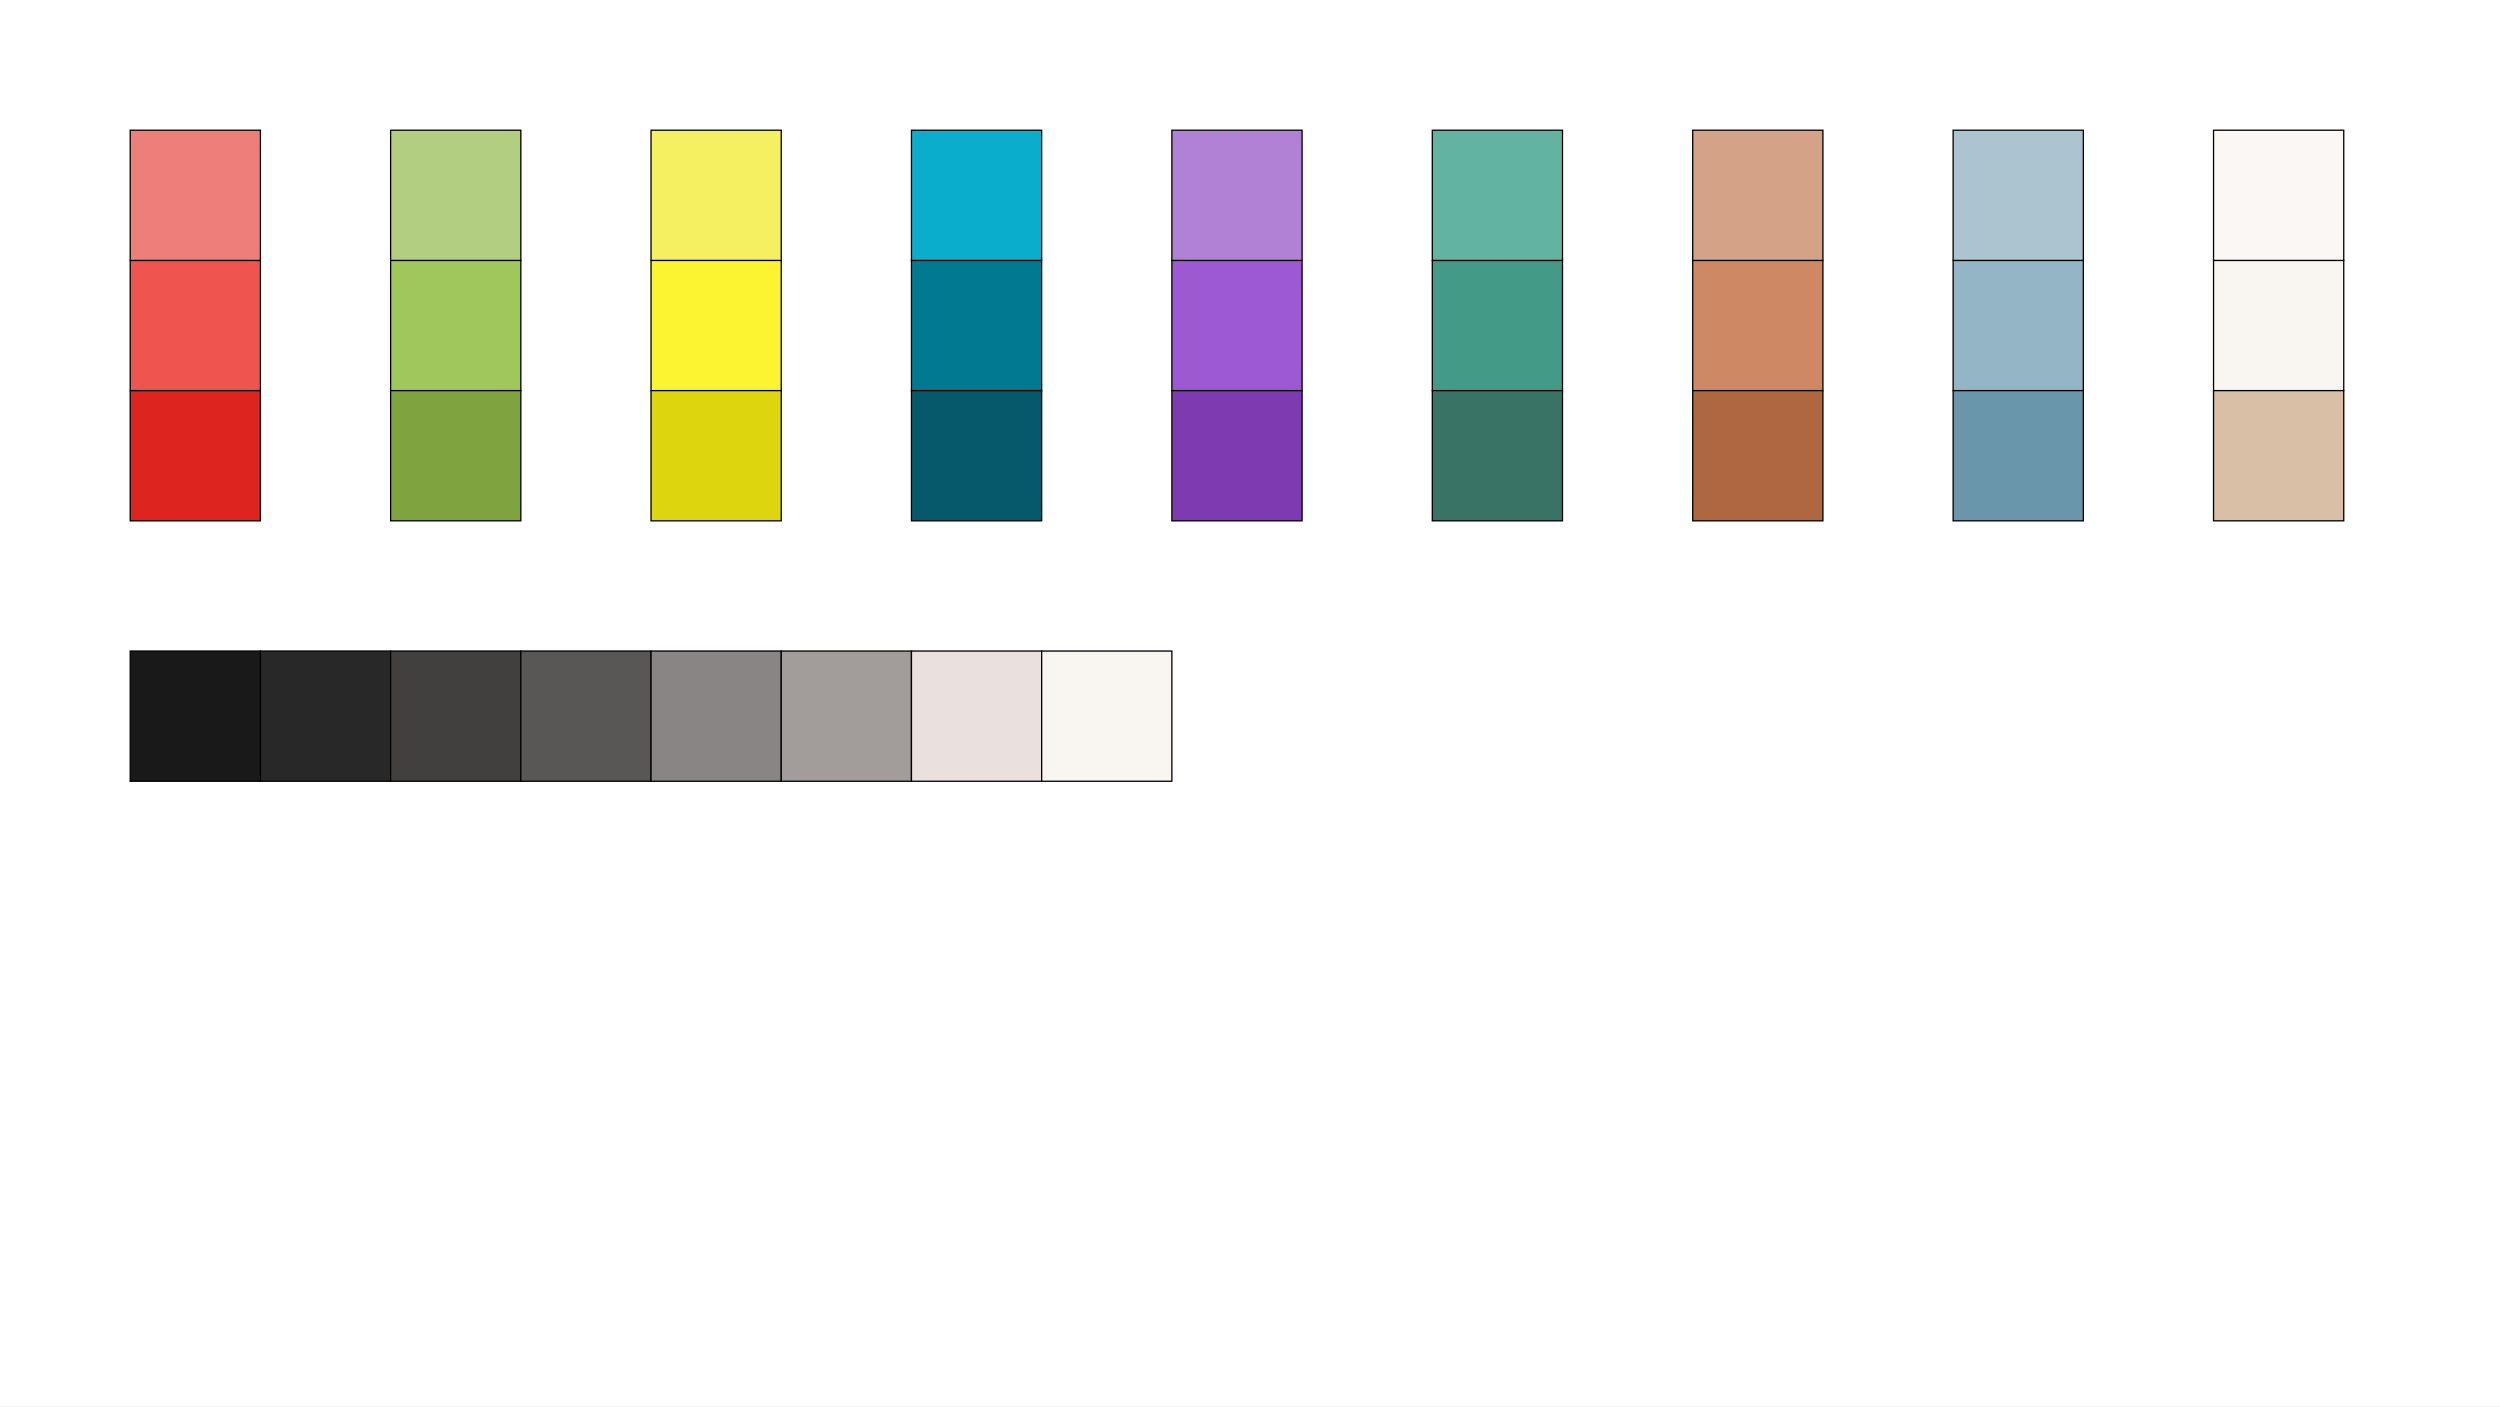
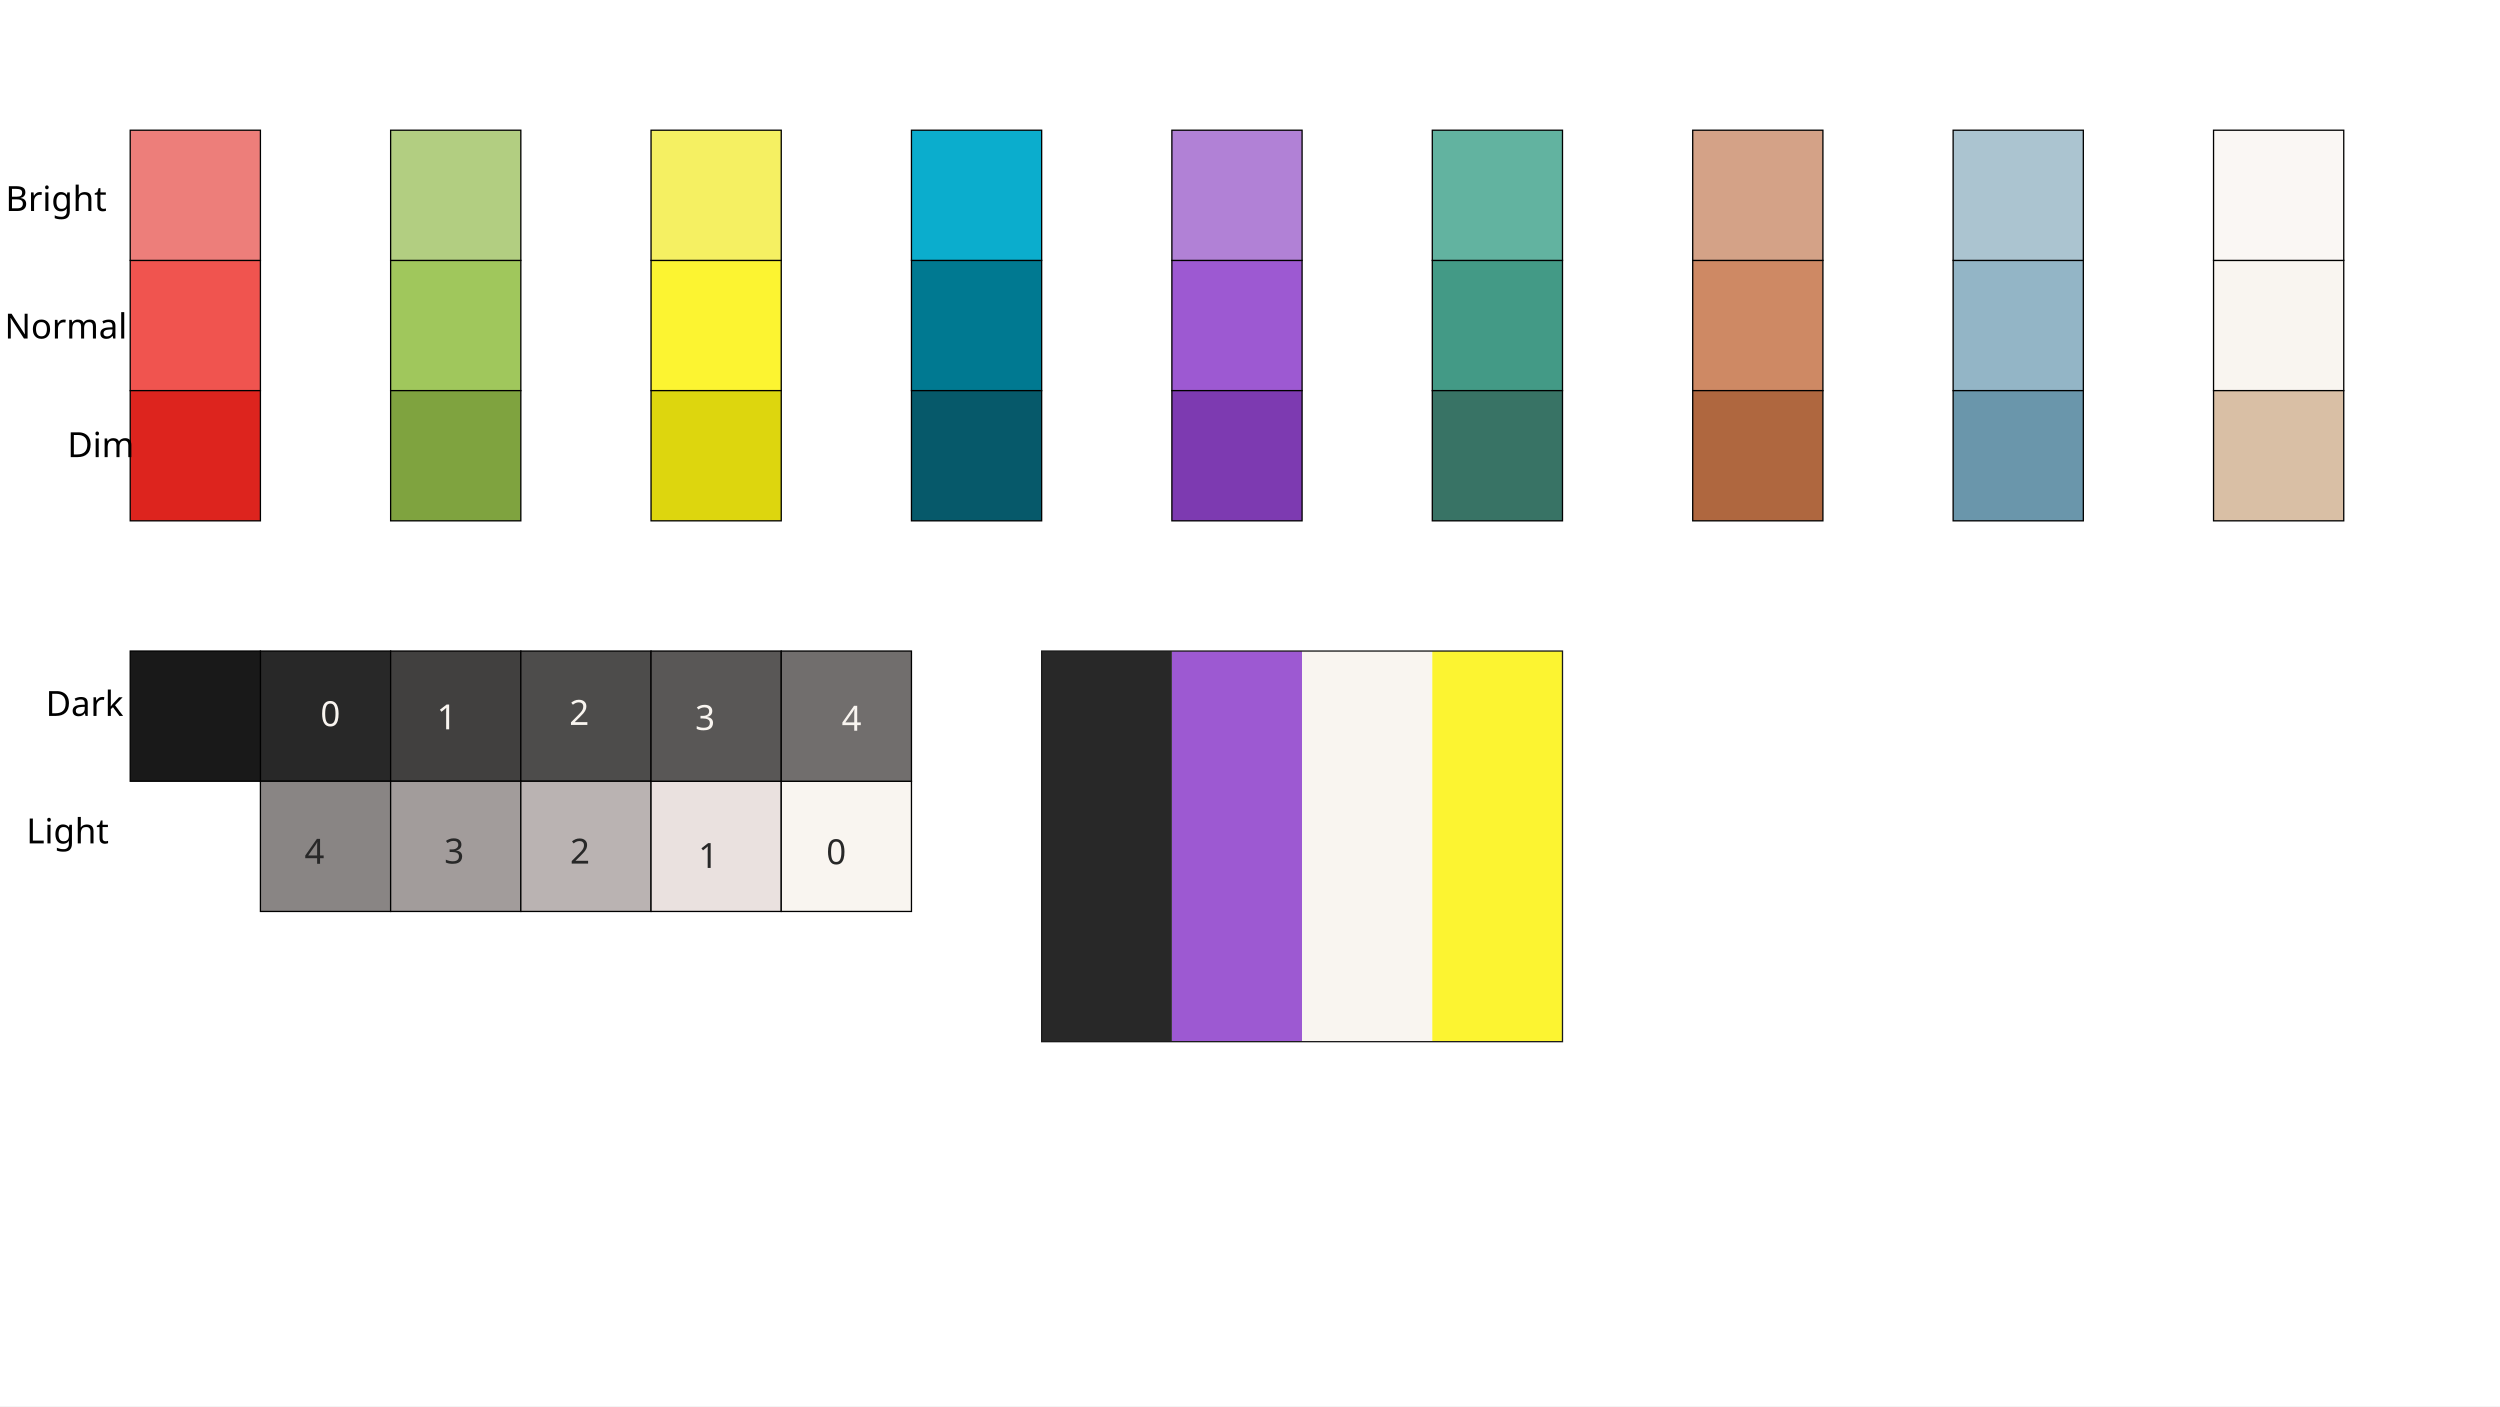
<svg xmlns="http://www.w3.org/2000/svg" width="1920" height="1080" viewBox="0 0 508 285.75" version="1.1" id="svg5">
-   <defs id="defs2" />
+   <defs id="defs2">
+     <rect x="0" y="200" width="100" height="100" id="rect31472" />
+     <rect x="0" y="200" width="100" height="100" id="rect27154" />
+     <rect x="0" y="200" width="0" height="100" id="rect25828" />
+     <rect x="0" y="200" width="100" height="100" id="rect18144" />
+     <rect x="0" y="200" width="100" height="100" id="rect6882" />
+     <rect x="0" y="200" width="100" height="100" id="rect31472-2" />
+     <rect x="0" y="200" width="100" height="100" id="rect31472-7" />
+     <rect x="0" y="200" width="100" height="100" id="rect31472-2-5" />
+     <rect x="0" y="200" width="100" height="100" id="rect31472-2-5-9" />
+     <rect x="0" y="200" width="100" height="100" id="rect31472-2-5-9-3" />
+     <rect x="0" y="200" width="100" height="100" id="rect31472-2-5-9-8" />
+     <rect x="0" y="200" width="100" height="100" id="rect31472-2-5-9-1" />
+     <rect x="0" y="200" width="100" height="100" id="rect31472-2-5-9-6" />
+     <rect x="0" y="200" width="100" height="100" id="rect31472-2-5-9-6-3" />
+     <rect x="0" y="200" width="100" height="100" id="rect31472-2-5-9-6-3-3" />
+     <rect x="0" y="200" width="100" height="100" id="rect31472-2-5-9-6-3-6" />
+     <rect x="0" y="200" width="100" height="100" id="rect31472-2-5-9-6-3-4" />
+     <rect x="0" y="200" width="100" height="100" id="rect31472-2-5-9-6-3-8" />
+   </defs>
  <g id="layer2">
    <rect style="fill:#ffffff;fill-opacity:1;stroke-width:0.293" id="rect2511" width="508" height="285.75" x="0" y="0" />
  </g>
  <g id="layer1">
    <rect style="fill:#f0544f;stroke-width:0.265;stroke:#000000;stroke-opacity:1" id="rect958" width="26.458" height="26.458" x="26.458" y="52.917" />
    <rect style="fill:#dd241e;stroke-width:0.265;stroke:#000000;stroke-opacity:1" id="rect960" width="26.458" height="26.458" x="26.458" y="79.375" />
    <rect style="fill:#a0c75c;stroke-width:0.265;stroke:#000000;stroke-opacity:1" id="rect1064" width="26.458" height="26.458" x="79.375" y="52.917" />
    <rect style="fill:#7fa33f;stroke-width:0.265;stroke:#000000;stroke-opacity:1" id="rect1069" width="26.458" height="26.458" x="79.375" y="79.375" />
-     <rect style="fill:#fcf431;stroke-width:0.265;stroke:#000000;stroke-opacity:1" id="rect1071" width="26.458" height="26.458" x="132.292" y="52.917" />
+     <rect style="fill:#fcf431;stroke:#000000;stroke-width:0.265;stroke-opacity:1" id="rect1071" width="26.458" height="26.458" x="132.292" y="52.917" />
    <rect style="fill:#ddd60e;stroke-width:0.265;stroke:#000000;stroke-opacity:1" id="rect1073" width="26.458" height="26.458" x="132.292" y="79.375" />
    <rect style="fill:#007991;stroke-width:0.265;stroke:#000000;stroke-opacity:1" id="rect1341" width="26.458" height="26.458" x="185.208" y="52.917" />
    <rect style="fill:#06596a;stroke-width:0.265;stroke:#000000;stroke-opacity:1" id="rect1343" width="26.458" height="26.458" x="185.208" y="79.375" />
    <rect style="fill:#9d59d2;stroke-width:0.265;stroke:#000000;stroke-opacity:1" id="rect1447" width="26.458" height="26.458" x="238.125" y="52.917" />
    <rect style="fill:#7d3ab1;stroke-width:0.265;stroke:#000000;stroke-opacity:1" id="rect1449" width="26.458" height="26.458" x="238.125" y="79.375" />
    <rect style="fill:#439a86;stroke-width:0.265;stroke:#000000;stroke-opacity:1" id="rect1451" width="26.458" height="26.458" x="291.042" y="52.917" />
    <rect style="fill:#387365;stroke-width:0.265;stroke:#000000;stroke-opacity:1" id="rect1453" width="26.458" height="26.458" x="291.042" y="79.375" />
    <rect style="fill:#ce8964;stroke-width:0.265;stroke:#000000;stroke-opacity:1" id="rect1455" width="26.458" height="26.458" x="343.958" y="52.917" />
    <rect style="fill:#af673f;stroke-width:0.265;stroke:#000000;stroke-opacity:1" id="rect1457" width="26.458" height="26.458" x="343.958" y="79.375" />
    <rect style="fill:#93b5c6;stroke-width:0.265;stroke:#000000;stroke-opacity:1" id="rect1459" width="26.458" height="26.458" x="396.875" y="52.917" />
    <rect style="fill:#6a96ab;stroke-width:0.265;stroke:#000000;stroke-opacity:1" id="rect1461" width="26.458" height="26.458" x="396.875" y="79.375" />
    <rect style="fill:#f9f5f0;stroke-width:0.265;stroke:#000000;stroke-opacity:1" id="rect1709" width="26.458" height="26.458" x="449.792" y="52.917" />
-     <rect style="fill:#d9bfa5;stroke-width:0.265;stroke:#000000;stroke-opacity:1" id="rect1711" width="26.458" height="26.458" x="449.792" y="79.375" />
+     <rect style="fill:#d9bfa5;stroke:#000000;stroke-width:0.265;stroke-opacity:1" id="rect1711" width="26.458" height="26.458" x="449.792" y="79.375" />
    <rect style="fill:#ed7e7a;stroke-width:0.265;stroke:#000000;stroke-opacity:1" id="rect2031" width="26.458" height="26.458" x="26.458" y="26.458" />
    <rect style="fill:#b2ce81;stroke-width:0.265;stroke:#000000;stroke-opacity:1" id="rect2033" width="26.458" height="26.458" x="79.375" y="26.458" />
    <rect style="fill:#f5f062;stroke-width:0.265;stroke:#000000;stroke-opacity:1" id="rect2035" width="26.458" height="26.458" x="132.292" y="26.458" />
    <rect style="fill:#0badcd;stroke-width:0.265;stroke:#000000;stroke-opacity:1" id="rect2037" width="26.458" height="26.458" x="185.208" y="26.458" />
    <rect style="fill:#b181d6;stroke-width:0.265;stroke:#000000;stroke-opacity:1" id="rect2039" width="26.458" height="26.458" x="238.125" y="26.458" />
    <rect style="fill:#62b3a0;stroke-width:0.265;stroke:#000000;stroke-opacity:1" id="rect2041" width="26.458" height="26.458" x="291.042" y="26.458" />
    <rect style="fill:#d4a287;stroke-width:0.265;stroke:#000000;stroke-opacity:1" id="rect2043" width="26.458" height="26.458" x="343.958" y="26.458" />
    <rect style="fill:#abc4d0;stroke-width:0.265;stroke:#000000;stroke-opacity:1" id="rect2045" width="26.458" height="26.458" x="396.875" y="26.458" />
    <rect style="fill:#faf7f4;stroke-width:0.265;stroke:#000000;stroke-opacity:1" id="rect2047" width="26.458" height="26.458" x="449.792" y="26.458" />
    <rect style="fill:#282828;stroke:#000000;stroke-width:0.265;stroke-opacity:1" id="rect2313" width="26.458" height="26.458" x="52.917" y="132.292" />
    <rect style="fill:#191919;stroke:#000000;stroke-width:0.265;stroke-opacity:1" id="rect2313-3" width="26.458" height="26.458" x="26.458" y="132.292" />
    <rect style="fill:#41403f;stroke:#000000;stroke-width:0.265;stroke-opacity:1" id="rect2315" width="26.458" height="26.458" x="79.375" y="132.292" />
-     <rect style="fill:#595756;stroke:#000000;stroke-width:0.265;stroke-opacity:1" id="rect2317" width="26.458" height="26.458" x="105.833" y="132.292" />
-     <rect style="fill:#898584;stroke:#000000;stroke-width:0.265;stroke-opacity:1" id="rect2317-3" width="26.458" height="26.458" x="132.292" y="132.292" />
-     <rect style="fill:#a29c9b;stroke:#000000;stroke-width:0.265;stroke-opacity:1" id="rect2317-6" width="26.458" height="26.458" x="158.75" y="132.292" />
-     <rect style="fill:#eae1df;stroke:#000000;stroke-width:0.265;stroke-opacity:1" id="rect2317-7" width="26.458" height="26.458" x="185.208" y="132.292" />
-     <rect style="fill:#f9f5f0;stroke:#000000;stroke-width:0.265;stroke-opacity:1" id="rect2317-5" width="26.458" height="26.458" x="211.667" y="132.292" />
+     <rect style="fill:#4d4c4b;stroke:#000000;stroke-width:0.265;stroke-opacity:1" id="rect2317" width="26.458" height="26.458" x="105.833" y="132.292" />
+     <rect style="fill:#898584;stroke:#000000;stroke-width:0.265;stroke-opacity:1" id="rect2317-3" width="26.458" height="26.458" x="52.917" y="158.75" />
+     <rect style="fill:#a29c9b;stroke:#000000;stroke-width:0.265;stroke-opacity:1" id="rect2317-6" width="26.458" height="26.458" x="79.375" y="158.75" />
+     <rect style="fill:#bab3b2;stroke:#000000;stroke-width:0.265;stroke-opacity:1" id="rect2317-7" width="26.458" height="26.458" x="105.833" y="158.75" />
+     <rect style="fill:#eae1df;stroke:#000000;stroke-width:0.265;stroke-opacity:1" id="rect2317-5" width="26.458" height="26.458" x="132.292" y="158.75" />
+     <rect style="fill:#f9f5f0;stroke:#000000;stroke-width:0.265;stroke-opacity:1" id="rect2317-5-3" width="26.458" height="26.458" x="158.75" y="158.75" />
+     <rect style="fill:#595756;fill-opacity:1;stroke:#000000;stroke-width:0.265;stroke-opacity:1" id="rect2317-67" width="26.458" height="26.458" x="132.292" y="132.292" />
+     <rect style="fill:#716e6d;fill-opacity:1;stroke:#000000;stroke-width:0.265;stroke-opacity:1" id="rect2317-53" width="26.458" height="26.458" x="158.75" y="132.292" />
+     <text xml:space="preserve" transform="matrix(0.2645833,0,0,0.2645833,-0.1324763,9.319554)" id="text31470" style="font-size:26.667px;line-height:1.25;font-family:'JetBrainsMonoMedium NF';-inkscape-font-specification:'JetBrainsMonoMedium NF, Normal';text-align:end;white-space:pre;shape-inside:url(#rect31472)" x="92.693" y="0">
+       <tspan x="4" y="224.754" id="tspan90474">Normal</tspan>
+     </text>
+     <text xml:space="preserve" transform="matrix(0.2645833,0,0,0.2645833,-0.06897556,33.41878)" id="text31470-1" style="font-size:26.667px;line-height:1.25;font-family:'JetBrainsMonoMedium NF';-inkscape-font-specification:'JetBrainsMonoMedium NF, Normal';text-align:end;white-space:pre;shape-inside:url(#rect31472-2)" x="92.693" y="0">
+       <tspan x="52" y="224.754" id="tspan90476">Dim</tspan>
+     </text>
+     <text xml:space="preserve" transform="matrix(0.2645833,0,0,0.2645833,-0.238309,86.00646)" id="text31470-1-7" style="font-size:26.667px;line-height:1.25;font-family:'JetBrainsMonoMedium NF';-inkscape-font-specification:'JetBrainsMonoMedium NF, Normal';text-align:end;white-space:pre;shape-inside:url(#rect31472-2-5)" x="92.693" y="0">
+       <tspan x="36" y="224.754" id="tspan90478">Dark</tspan>
+     </text>
+     <text xml:space="preserve" transform="matrix(0.2645833,0,0,0.2645833,42.88475,88.08955)" id="text31470-1-7-7" style="font-size:26.667px;line-height:1.25;font-family:'JetBrainsMonoMedium NF';-inkscape-font-specification:'JetBrainsMonoMedium NF, Normal';text-align:end;white-space:pre;shape-inside:url(#rect31472-2-5-9);fill:#f9f5f0;fill-opacity:1" x="92.693" y="0">
+       <tspan x="84" y="224.754" id="tspan90480">0</tspan>
+     </text>
+     <text xml:space="preserve" transform="matrix(0.2645833,0,0,0.2645833,66.5364,88.73467)" id="text31470-1-7-7-8" style="font-size:26.667px;line-height:1.25;font-family:'JetBrainsMonoMedium NF';-inkscape-font-specification:'JetBrainsMonoMedium NF, Normal';text-align:end;white-space:pre;shape-inside:url(#rect31472-2-5-9-3);fill:#f9f5f0" x="92.693" y="0">
+       <tspan x="84" y="224.754" id="tspan90482">1</tspan>
+     </text>
+     <text xml:space="preserve" transform="matrix(0.2645833,0,0,0.2645833,93.45874,87.834)" id="text31470-1-7-7-3" style="font-size:26.667px;line-height:1.25;font-family:'JetBrainsMonoMedium NF';-inkscape-font-specification:'JetBrainsMonoMedium NF, Normal';text-align:end;white-space:pre;shape-inside:url(#rect31472-2-5-9-8);fill:#f9f5f0" x="92.693" y="0">
+       <tspan x="84" y="224.754" id="tspan90484">2</tspan>
+     </text>
+     <text xml:space="preserve" transform="matrix(0.2645833,0,0,0.2645833,119.0282,88.86399)" id="text31470-1-7-7-89" style="font-size:26.667px;line-height:1.25;font-family:'JetBrainsMonoMedium NF';-inkscape-font-specification:'JetBrainsMonoMedium NF, Normal';text-align:end;white-space:pre;shape-inside:url(#rect31472-2-5-9-1);fill:#f9f5f0" x="92.693" y="0">
+       <tspan x="84" y="224.754" id="tspan90486">3</tspan>
+     </text>
+     <text xml:space="preserve" transform="matrix(0.2645833,0,0,0.2645833,148.7946,89.02175)" id="text31470-1-7-7-4" style="font-size:26.667px;line-height:1.25;font-family:'JetBrainsMonoMedium NF';-inkscape-font-specification:'JetBrainsMonoMedium NF, Normal';text-align:end;white-space:pre;shape-inside:url(#rect31472-2-5-9-6);fill:#f9f5f0" x="92.693" y="0">
+       <tspan x="84" y="224.754" id="tspan90488">4</tspan>
+     </text>
+     <text xml:space="preserve" transform="matrix(0.2645833,0,0,0.2645833,68.05011,115.9951)" id="text31470-1-7-7-4-3" style="font-size:26.667px;line-height:1.25;font-family:'JetBrainsMonoMedium NF';-inkscape-font-specification:'JetBrainsMonoMedium NF, Normal';text-align:end;white-space:pre;shape-inside:url(#rect31472-2-5-9-6-3);fill:#282828" x="92.693" y="0">
+       <tspan x="84" y="224.754" id="tspan90490">3</tspan>
+     </text>
+     <text xml:space="preserve" transform="matrix(0.2645833,0,0,0.2645833,93.60858,116.0186)" id="text31470-1-7-7-4-3-0" style="font-size:26.667px;line-height:1.25;font-family:'JetBrainsMonoMedium NF';-inkscape-font-specification:'JetBrainsMonoMedium NF, Normal';text-align:end;white-space:pre;shape-inside:url(#rect31472-2-5-9-6-3-6);fill:#282828" x="92.693" y="0">
+       <tspan x="84" y="224.754" id="tspan90492">2</tspan>
+     </text>
+     <text xml:space="preserve" transform="matrix(0.2645833,0,0,0.2645833,119.6767,116.8965)" id="text31470-1-7-7-4-3-88" style="font-size:26.667px;line-height:1.25;font-family:'JetBrainsMonoMedium NF';-inkscape-font-specification:'JetBrainsMonoMedium NF, Normal';text-align:end;white-space:pre;shape-inside:url(#rect31472-2-5-9-6-3-4);fill:#282828" x="92.693" y="0">
+       <tspan x="84" y="224.754" id="tspan90494">1</tspan>
+     </text>
+     <text xml:space="preserve" transform="matrix(0.2645833,0,0,0.2645833,145.6787,116.1424)" id="text31470-1-7-7-4-3-9" style="font-size:26.667px;line-height:1.25;font-family:'JetBrainsMonoMedium NF';-inkscape-font-specification:'JetBrainsMonoMedium NF, Normal';text-align:end;white-space:pre;shape-inside:url(#rect31472-2-5-9-6-3-8);fill:#282828" x="92.693" y="0">
+       <tspan x="84" y="224.754" id="tspan90496">0</tspan>
+     </text>
+     <text xml:space="preserve" transform="matrix(0.2645833,0,0,0.2645833,39.64947,116.0624)" id="text31470-1-7-7-4-3-8" style="font-size:26.667px;line-height:1.25;font-family:'JetBrainsMonoMedium NF';-inkscape-font-specification:'JetBrainsMonoMedium NF, Normal';text-align:end;white-space:pre;shape-inside:url(#rect31472-2-5-9-6-3-3);fill:#282828" x="92.693" y="0">
+       <tspan x="84" y="224.754" id="tspan90498">4</tspan>
+     </text>
+     <text xml:space="preserve" transform="matrix(0.2645833,0,0,0.2645833,0.05802444,-16.59306)" id="text31470-8" style="font-size:26.667px;line-height:1.25;font-family:'JetBrainsMonoMedium NF';-inkscape-font-specification:'JetBrainsMonoMedium NF, Normal';text-align:end;white-space:pre;shape-inside:url(#rect31472-7)" x="92.693" y="0">
+       <tspan x="4" y="224.754" id="tspan90500">Bright</tspan>
+     </text>
+     <text xml:space="preserve" style="font-size:7.056px;line-height:1.25;font-family:'JetBrainsMonoMedium NF';-inkscape-font-specification:'JetBrainsMonoMedium NF, Normal';stroke-width:0.265" x="5.35" y="171.379" id="text58838">
+       <tspan id="tspan58836" style="font-size:7.056px;stroke-width:0.265" x="5.35" y="171.379">Light</tspan>
+     </text>
+     <g id="g67379" transform="translate(-52.9167)">
+       <rect style="fill:#9d59d2;stroke:none;stroke-width:0.459;stroke-opacity:1" id="rect1447-1" width="26.458" height="79.375" x="291.042" y="132.292" />
+       <rect style="fill:#f9f5f0;stroke:none;stroke-width:0.459;stroke-opacity:1" id="rect1709-5" width="26.458" height="79.375" x="317.5" y="132.292" />
+       <rect style="fill:#282828;stroke:none;stroke-width:0.459;stroke-opacity:1" id="rect2313-4" width="26.458" height="79.375" x="264.583" y="132.292" />
+       <rect style="fill:#fcf431;stroke:none;stroke-width:0.459;stroke-opacity:1" id="rect67214" width="26.458" height="79.375" x="343.958" y="132.292" />
+       <rect style="fill:none;stroke:#191919;stroke-width:0.265" id="rect67256" width="105.833" height="79.375" x="264.583" y="132.292" />
+     </g>
  </g>
</svg>
